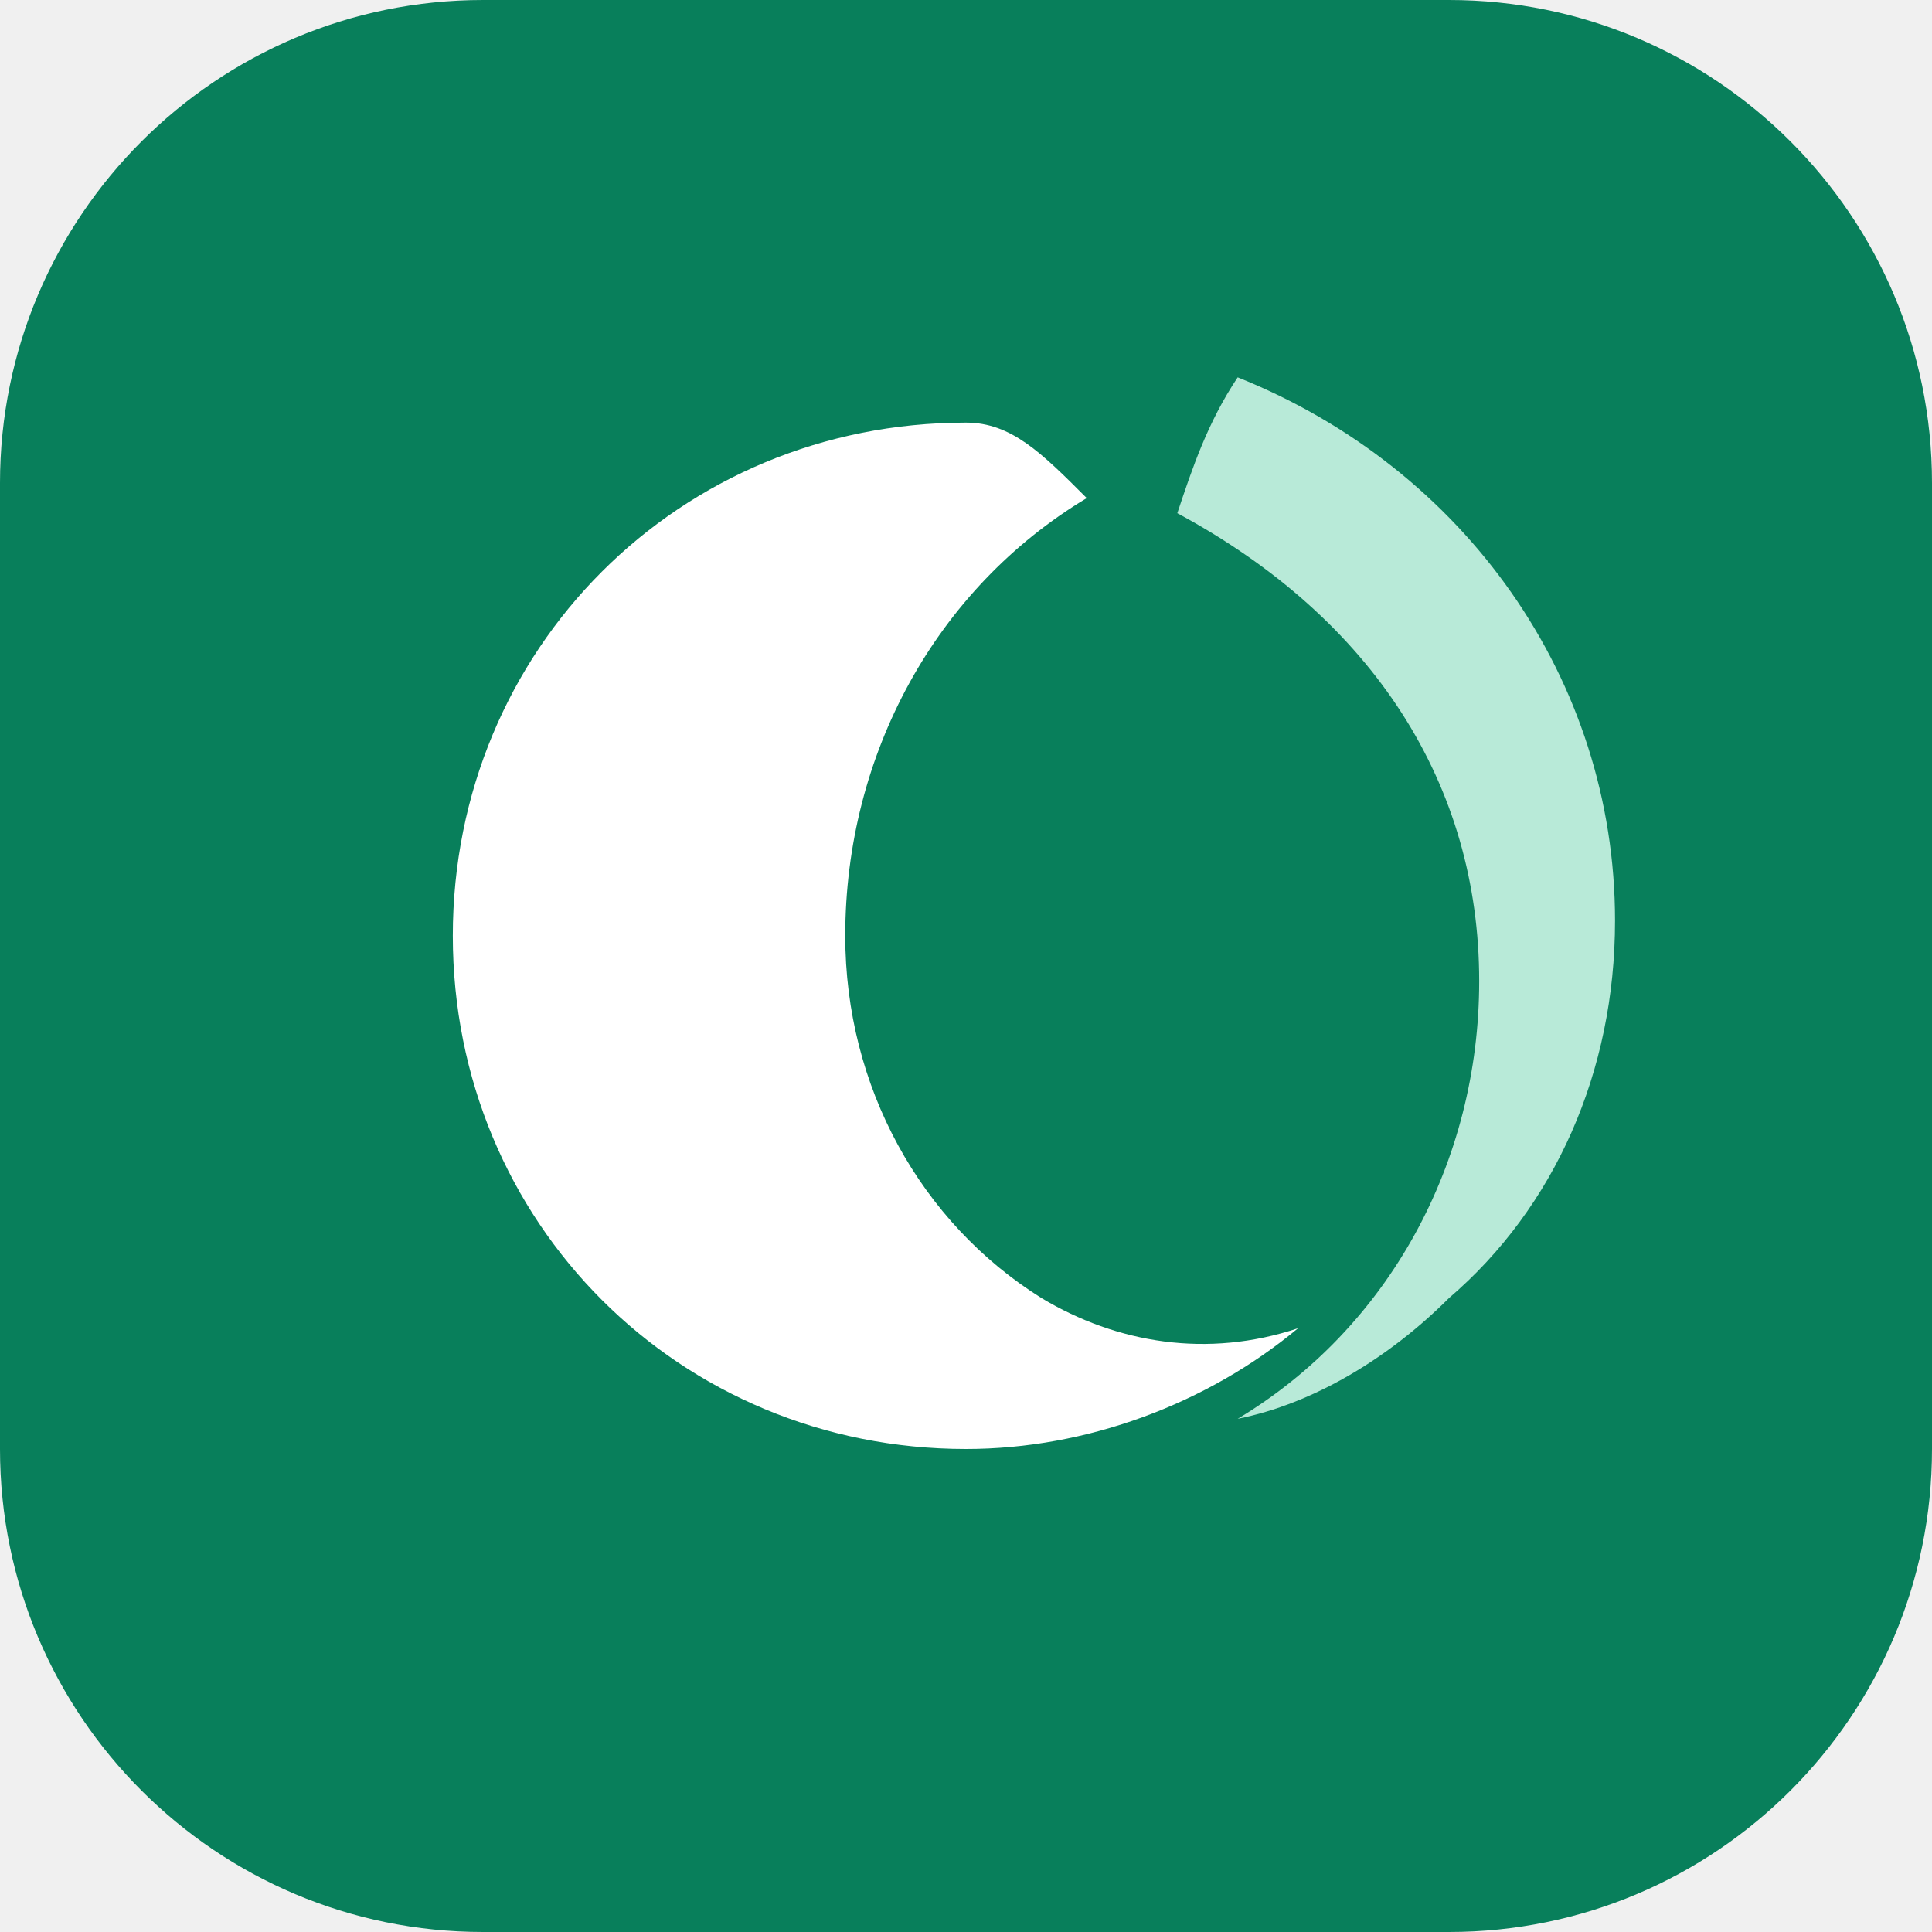
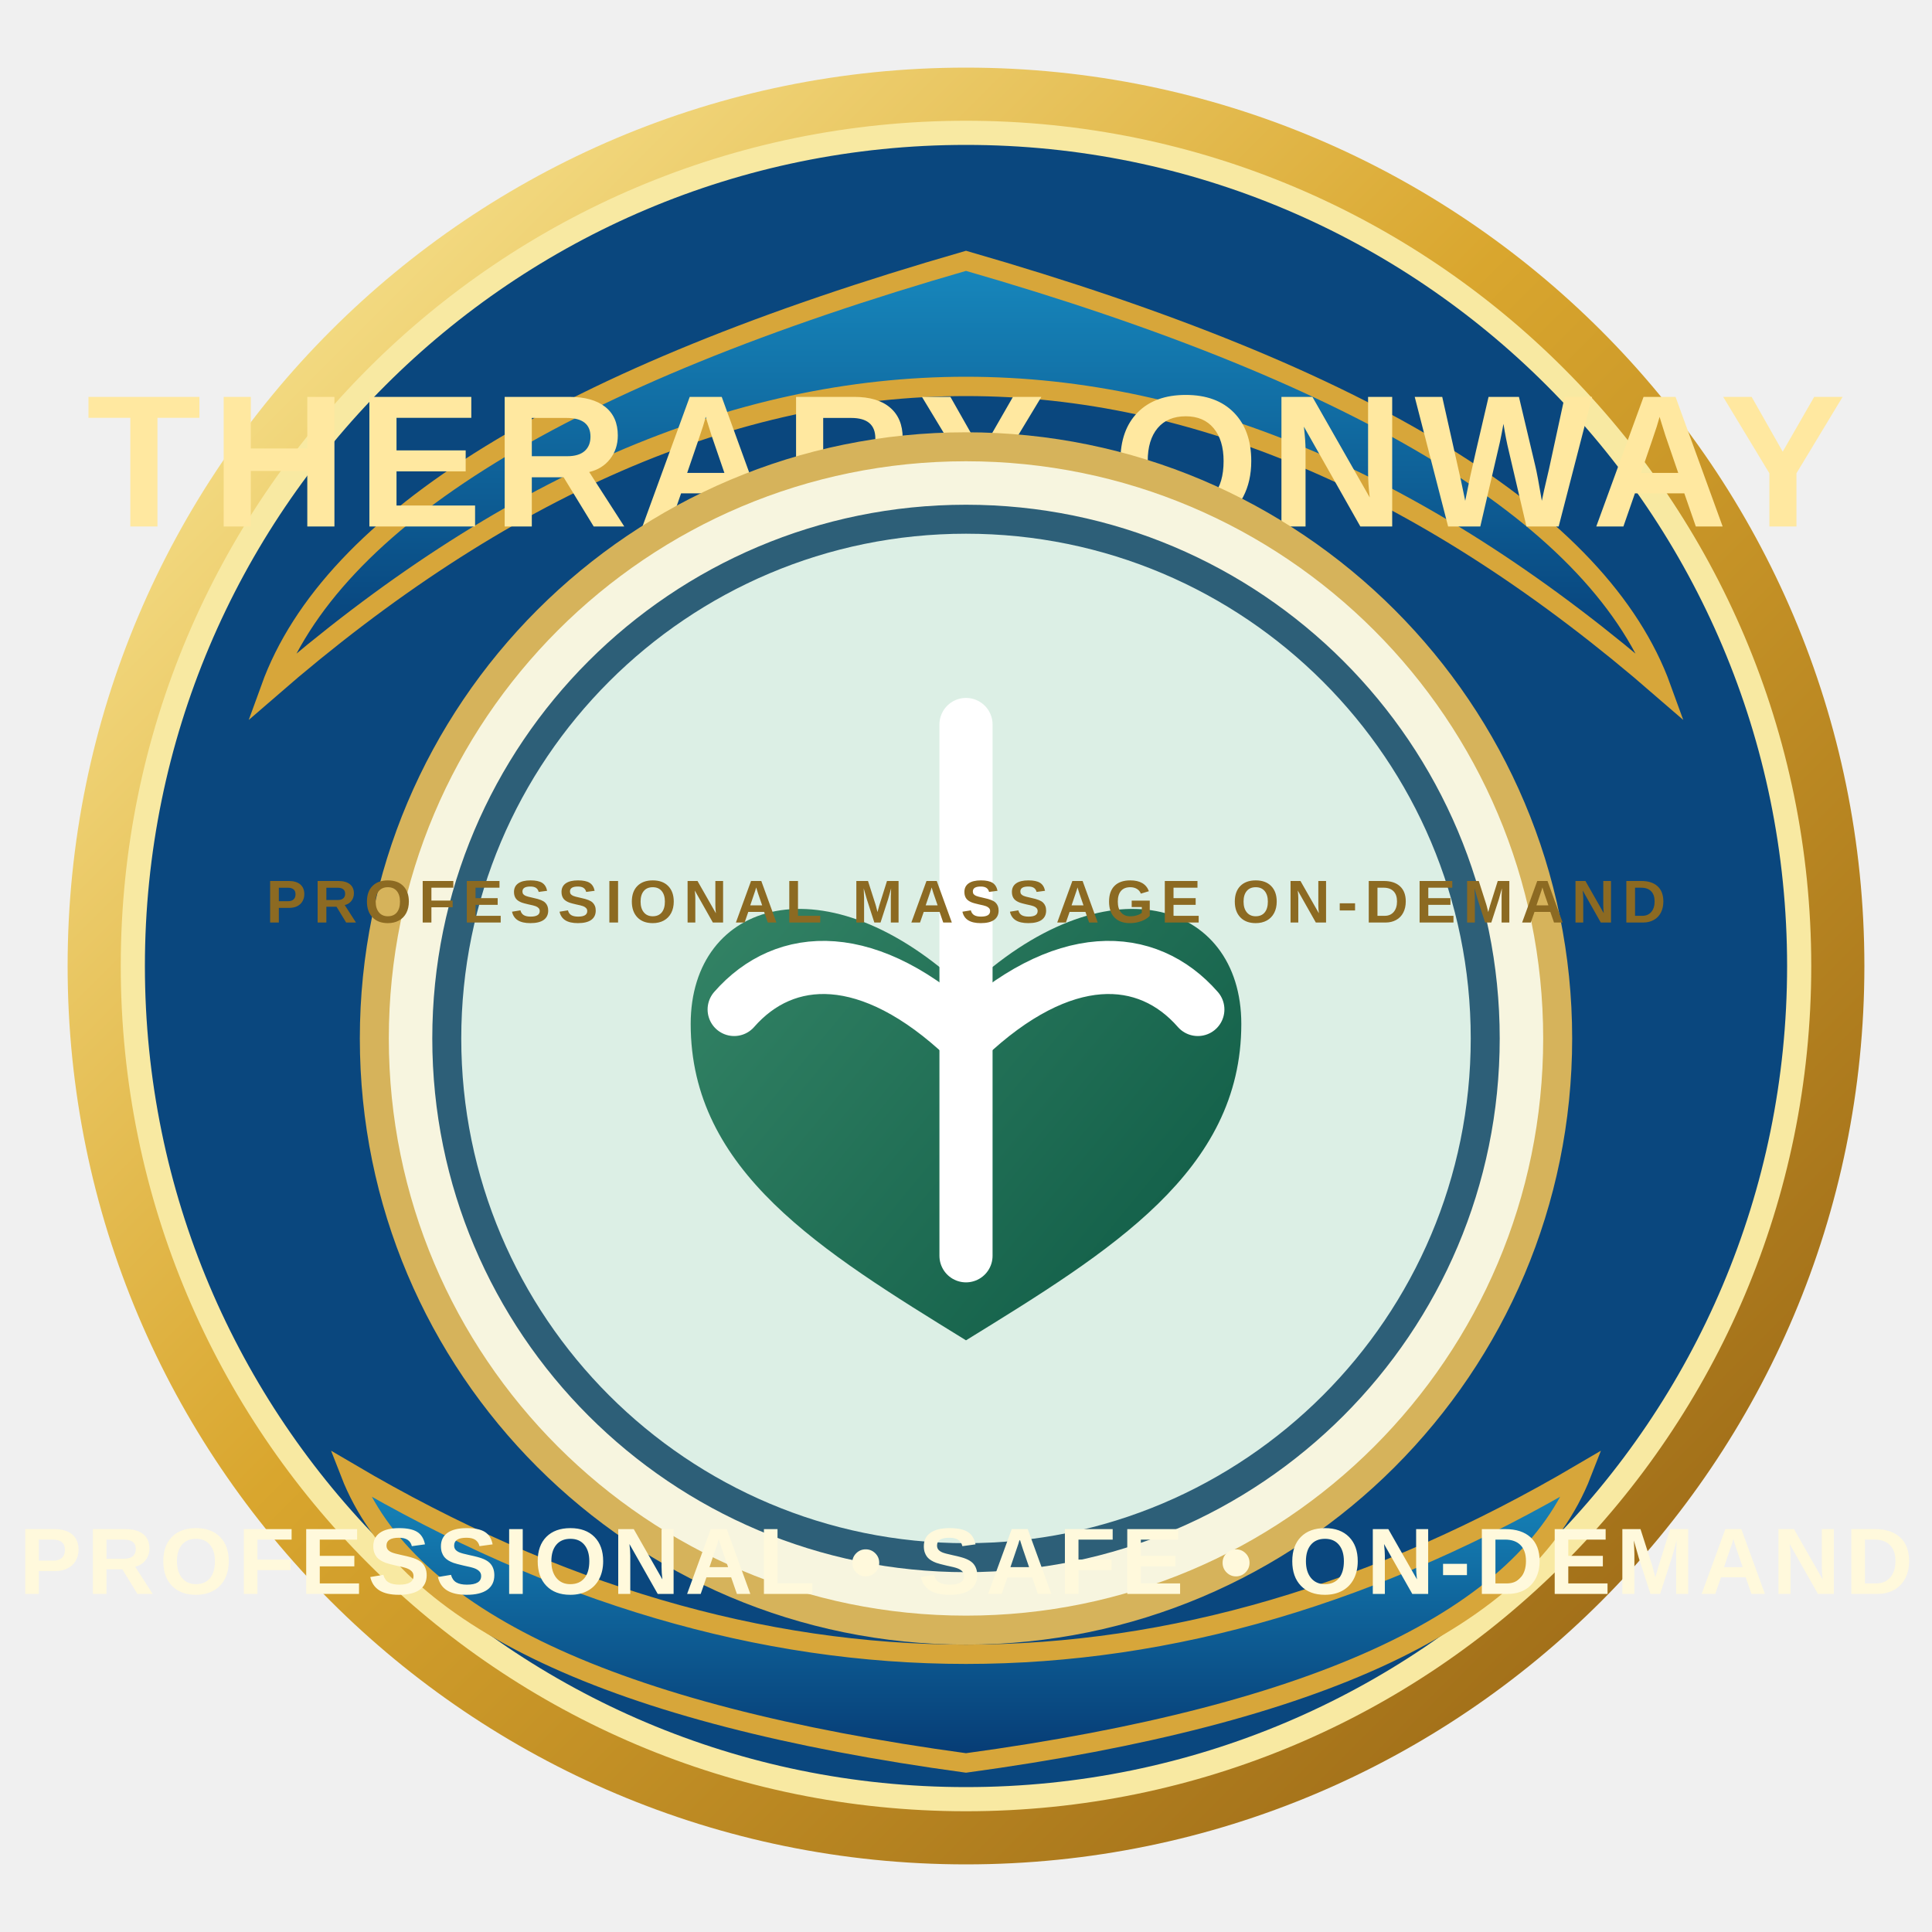
- <svg xmlns="http://www.w3.org/2000/svg" viewBox="0 0 128 128">
-   <rect width="128" height="128" rx="32" fill="#087f5b" />
-   <path d="M64 28c-19 0-34 15-34 34 0 19 15 34 34 34 8 0 16-3 22-8-6 2-12 1-17-2-8-5-13-14-13-24 0-12 6-23 16-29-3-3-5-5-8-5z" fill="#fff" />
-   <path d="M78 34c13 7 20 18 20 31 0 12-6 23-16 29 5-1 10-4 14-8 7-6 11-15 11-25 0-16-10-30-25-36-2 3-3 6-4 9z" fill="#b8ead8" />
+ <svg xmlns="http://www.w3.org/2000/svg" viewBox="0 0 800 800">
+   <defs>
+     <linearGradient id="gold" x1="0" y1="0" x2="1" y2="1">
+       <stop stop-color="#fff2a8" />
+       <stop offset=".45" stop-color="#d9a62e" />
+       <stop offset="1" stop-color="#8f5d12" />
+     </linearGradient>
+     <linearGradient id="blue" x1="0" y1="0" x2="0" y2="1">
+       <stop stop-color="#1788bd" />
+       <stop offset="1" stop-color="#063a73" />
+     </linearGradient>
+     <linearGradient id="green" x1="0" y1="0" x2="1" y2="1">
+       <stop stop-color="#3c8d6d" />
+       <stop offset="1" stop-color="#0d5944" />
+     </linearGradient>
+   </defs>
+   <circle cx="400" cy="400" r="372" fill="url(#gold)" />
+   <circle cx="400" cy="400" r="345" fill="#0a477e" stroke="#f8e9a2" stroke-width="10" />
+   <path d="M112 285 Q400 35 688 285 Q650 180 400 108 Q150 180 112 285Z" fill="url(#blue)" stroke="#d7a63a" stroke-width="8" />
+   <text x="400" y="218" text-anchor="middle" fill="#ffe8a0" font-family="Arial,sans-serif" font-size="78" font-weight="800" letter-spacing="4">THERAPY ONWAY</text>
+   <circle cx="400" cy="430" r="245" fill="#f7f5df" stroke="#d6b35b" stroke-width="12" />
+   <circle cx="400" cy="430" r="215" fill="#dcefe5" stroke="#2d5f78" stroke-width="12" />
+   <path d="M400 278 L400 555 M400 410 C342 355 286 373 286 424 C286 485 340 518 400 555 C460 518 514 485 514 424 C514 373 458 355 400 410Z" fill="url(#green)" />
+   <path d="M400 300 L400 520" stroke="#fff" stroke-width="22" stroke-linecap="round" />
+   <path d="M400 430 C360 392 325 394 304 418 M400 430 C440 392 475 394 496 418" fill="none" stroke="#fff" stroke-width="22" stroke-linecap="round" />
+   <path d="M145 610 Q400 760 655 610 Q620 700 400 730 Q180 700 145 610Z" fill="url(#blue)" stroke="#d7a63a" stroke-width="8" />
+   <text x="400" y="660" text-anchor="middle" fill="#fff9dc" font-family="Arial,sans-serif" font-size="39" font-weight="700" letter-spacing="2">PROFESSIONAL • SAFE • ON-DEMAND</text>
+   <text x="400" y="382" text-anchor="middle" fill="#8c6a22" font-family="Arial,sans-serif" font-size="25" font-weight="700" letter-spacing="3">PROFESSIONAL MASSAGE ON-DEMAND</text>
</svg>
